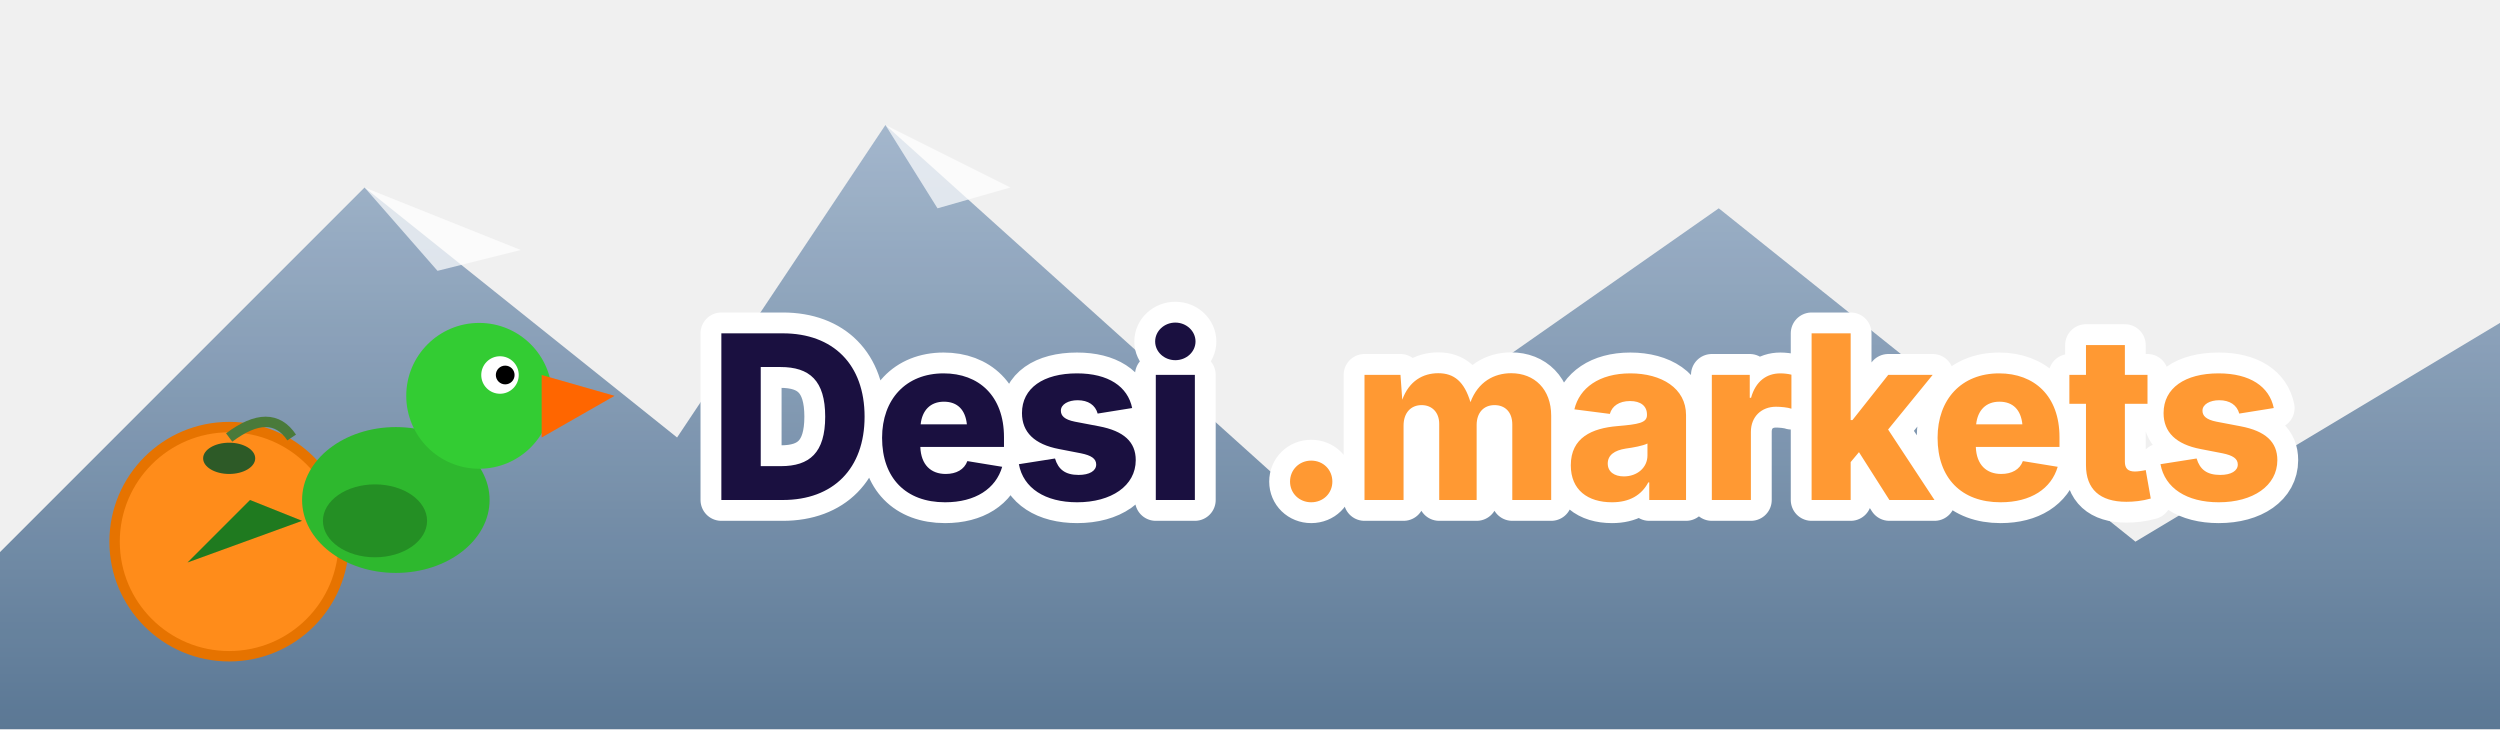
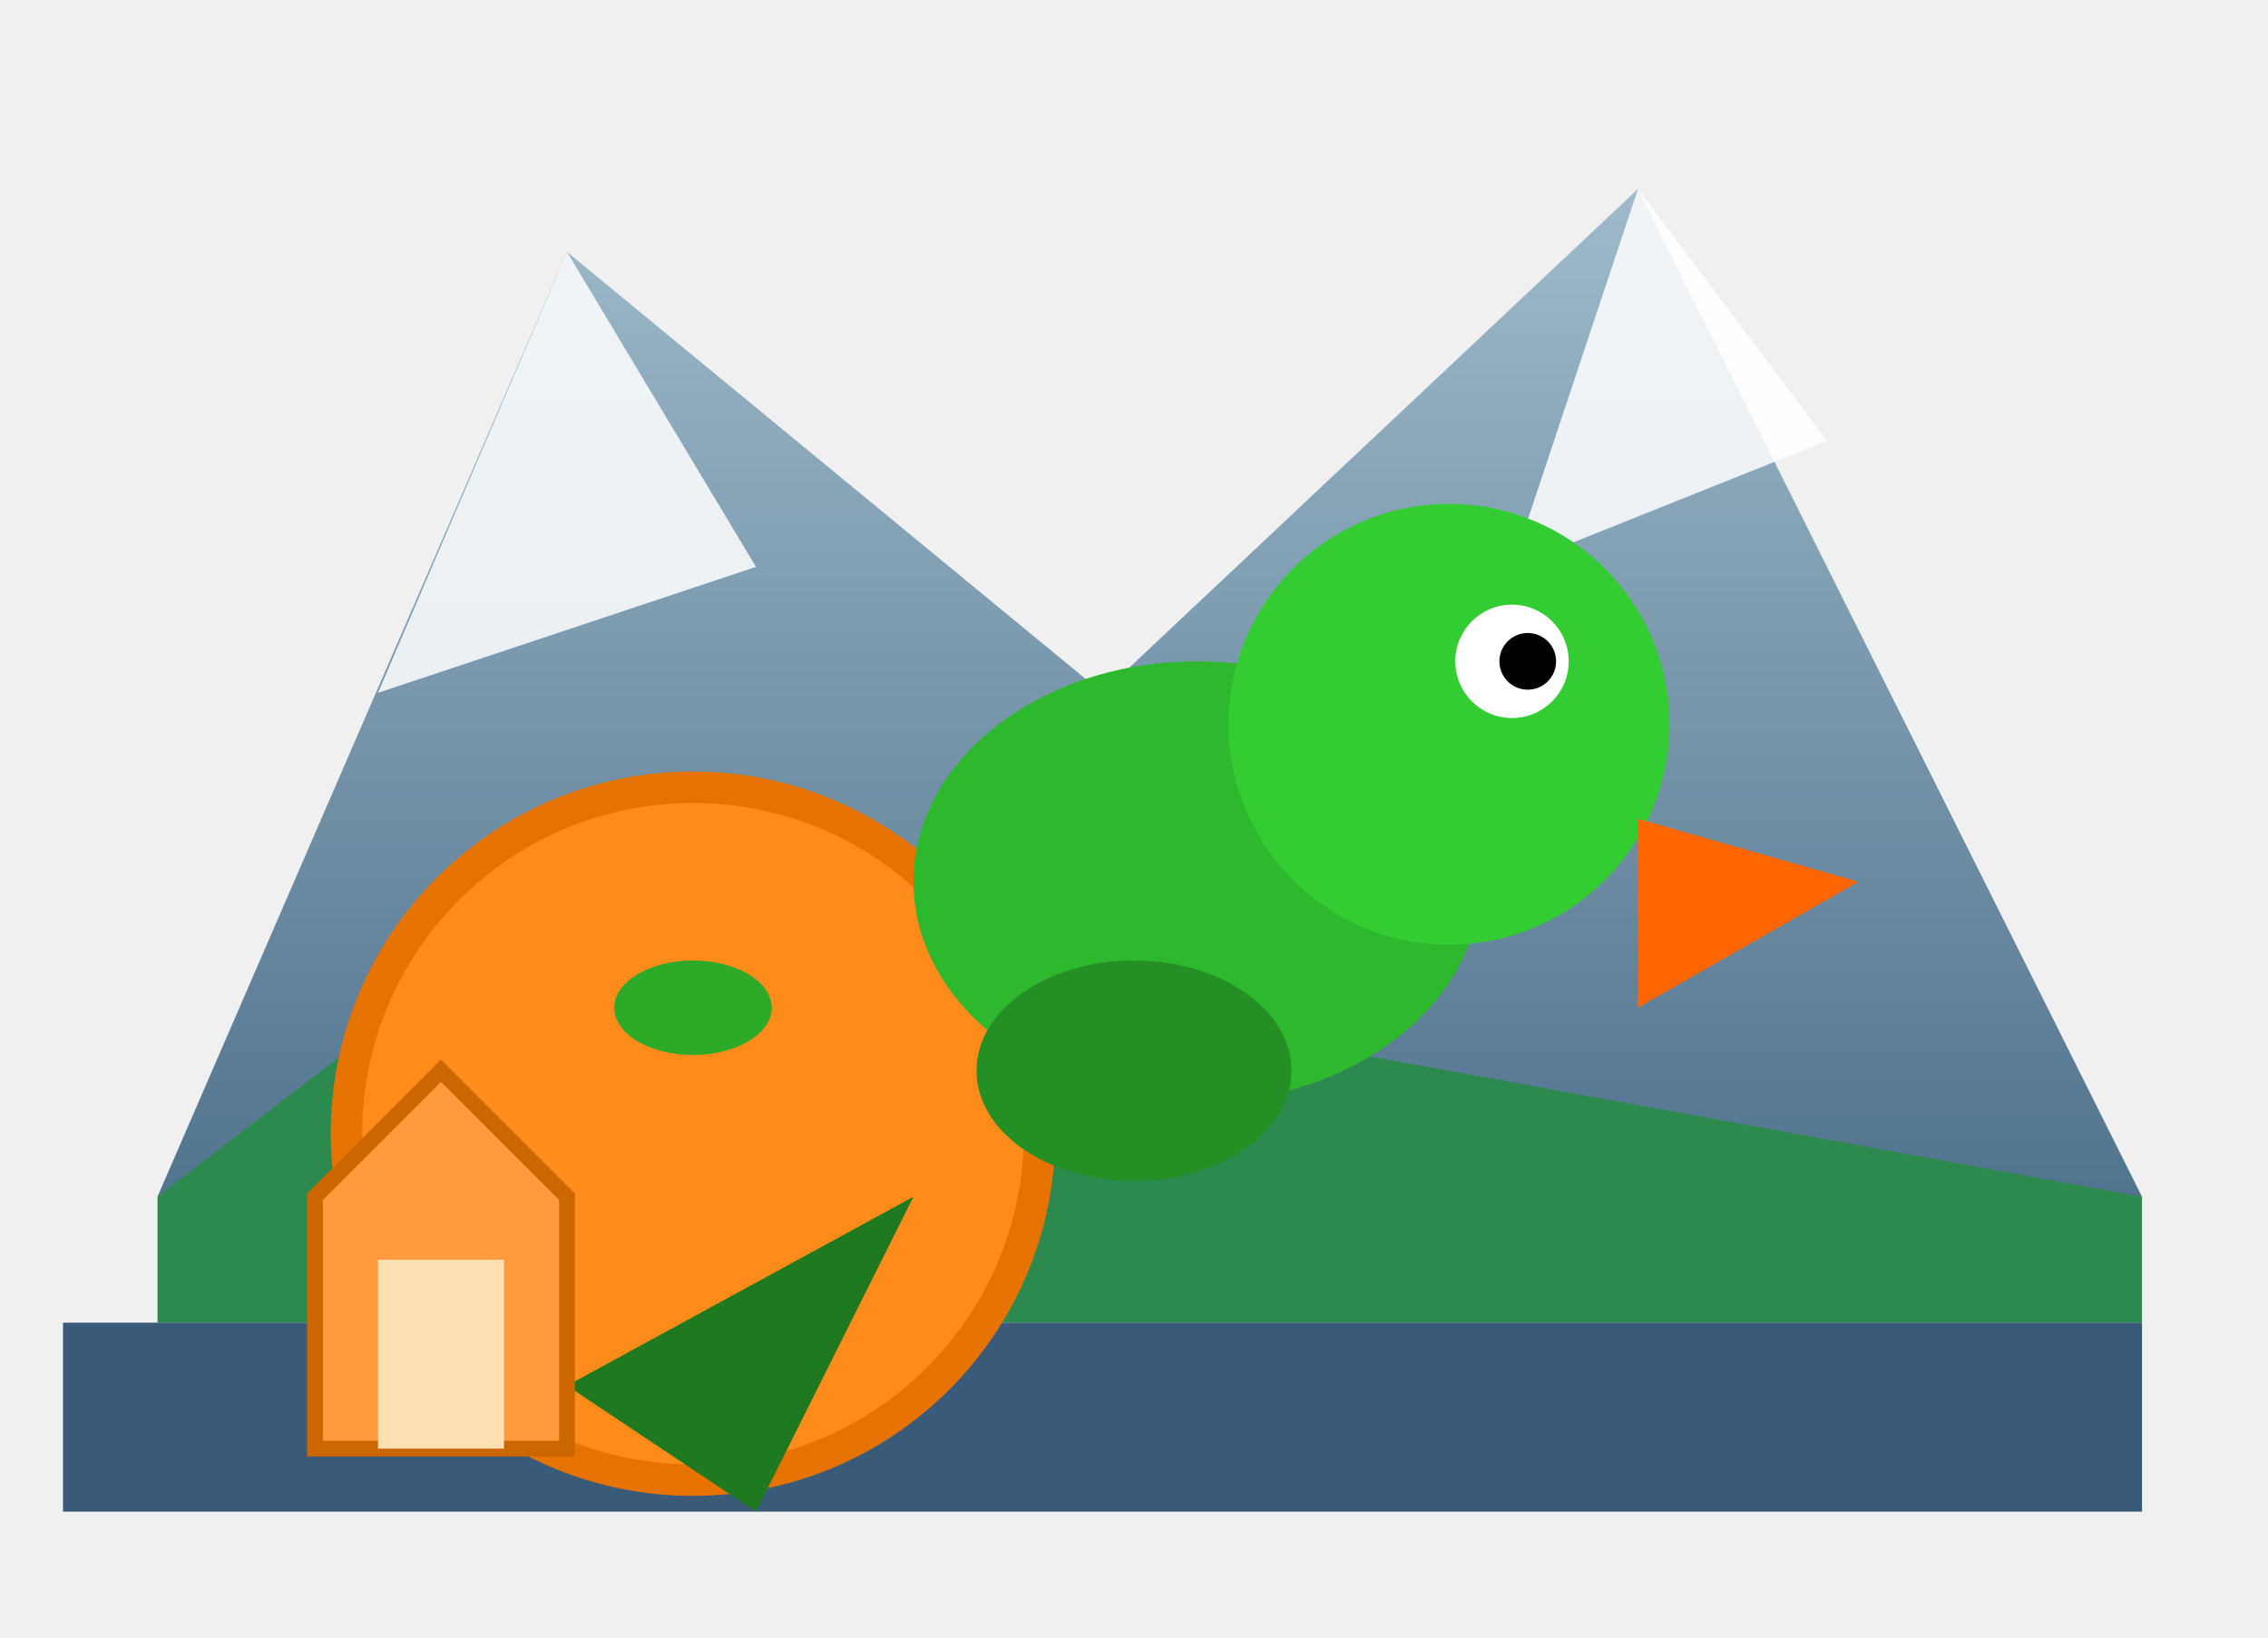
- <svg xmlns="http://www.w3.org/2000/svg" viewBox="0 0 240 70" width="240" height="70">
+ <svg xmlns="http://www.w3.org/2000/svg" viewBox="0 0 72 52" width="72" height="52">
  <defs>
-     <linearGradient id="mtn" x1="0" x2="0" y1="0" y2="1">
-       <stop offset="0%" stop-color="#9bb0c8" />
-       <stop offset="100%" stop-color="#4a6a8a" />
+     <linearGradient id="mt" x1="0" x2="0" y1="0" y2="1">
+       <stop offset="0%" stop-color="#9bb8c8" />
+       <stop offset="100%" stop-color="#4a6e8a" />
    </linearGradient>
  </defs>
-   <path d="M -5 58 L 35 18 L 65 42 L 85 12 L 125 48 L 165 20 L 205 52 L 245 28 L 245 70 L -5 70 Z" fill="url(#mtn)" opacity="0.9" />
-   <path d="M 35 18 L 42 26 L 50 24 L 35 18" fill="white" opacity="0.7" />
-   <path d="M 85 12 L 90 20 L 97 18 L 85 12" fill="white" opacity="0.7" />
-   <circle cx="22" cy="52" r="11" fill="#ff8c1a" stroke="#e67300" stroke-width="1" />
-   <ellipse cx="22" cy="44" rx="2.5" ry="1.5" fill="#2d5a27" />
-   <path d="M 22 42 Q 26 39 28 42" stroke="#4a7a3a" stroke-width="1" fill="none" />
-   <ellipse cx="38" cy="48" rx="9" ry="7" fill="#2eb82e" />
-   <circle cx="46" cy="38" r="7" fill="#33cc33" />
-   <path d="M 52 36 L 59 38 L 52 42 Z" fill="#ff6600" />
-   <circle cx="48" cy="36" r="1.8" fill="white" />
-   <circle cx="48.5" cy="36" r="0.9" fill="black" />
-   <ellipse cx="36" cy="50" rx="5" ry="3.5" fill="#248f24" />
-   <path d="M 29 50 L 18 54 L 24 48 Z" fill="#1f7a1f" />
-   <g font-family="Inter, Arial, sans-serif" font-weight="800">
-     <text x="68" y="48" font-size="22" fill="white" stroke="white" stroke-width="4" stroke-linejoin="round">Desi</text>
-     <text x="68" y="48" font-size="22" fill="#1a1040">Desi</text>
-     <text x="122" y="48" font-size="22" fill="white" stroke="white" stroke-width="4" stroke-linejoin="round">.markets</text>
-     <text x="122" y="48" font-size="22" fill="#ff9933">.markets</text>
-   </g>
+   <path d="M5 38 L 18 8 L 35 22 L 52 6 L 68 38 Z" fill="url(#mt)" opacity="0.95" />
+   <path d="M12 22 L 18 8 L 24 18 Z" fill="white" opacity="0.85" />
+   <path d="M48 18 L 52 6 L 58 14 Z" fill="white" opacity="0.85" />
+   <path d="M5 38 L 18 28 L 35 32 L 68 38 L 68 42 L 5 42 Z" fill="#2d8a4e" />
+   <path d="M8 42 L 68 42 L 68 48 L 2 48 L 2 42 Z" fill="#3a5a7a" />
+   <ellipse cx="22" cy="36" rx="11" ry="11" fill="#ff8c1a" stroke="#e67300" stroke-width="1" />
+   <ellipse cx="22" cy="32" rx="2.5" ry="1.5" fill="#2daa27" />
+   <ellipse cx="38" cy="28" rx="9" ry="7" fill="#2eb82e" />
+   <circle cx="46" cy="23" r="7" fill="#33cc33" />
+   <path d="M52 26 L 59 28 L 52 32 Z" fill="#ff6600" />
+   <circle cx="48" cy="21" r="1.8" fill="white" />
+   <circle cx="48.5" cy="21" r="0.9" fill="black" />
+   <ellipse cx="36" cy="34" rx="5" ry="3.5" fill="#248f24" />
+   <path d="M29 38 L 18 44 L 24 48 Z" fill="#1f7a1f" />
+   <path d="M10 38 L 10 46 L 18 46 L 18 38 L 14 34 Z" fill="#ff9a3d" stroke="#cc6600" stroke-width="0.5" />
+   <rect x="12" y="40" width="4" height="6" fill="#ffe0b2" />
</svg>
